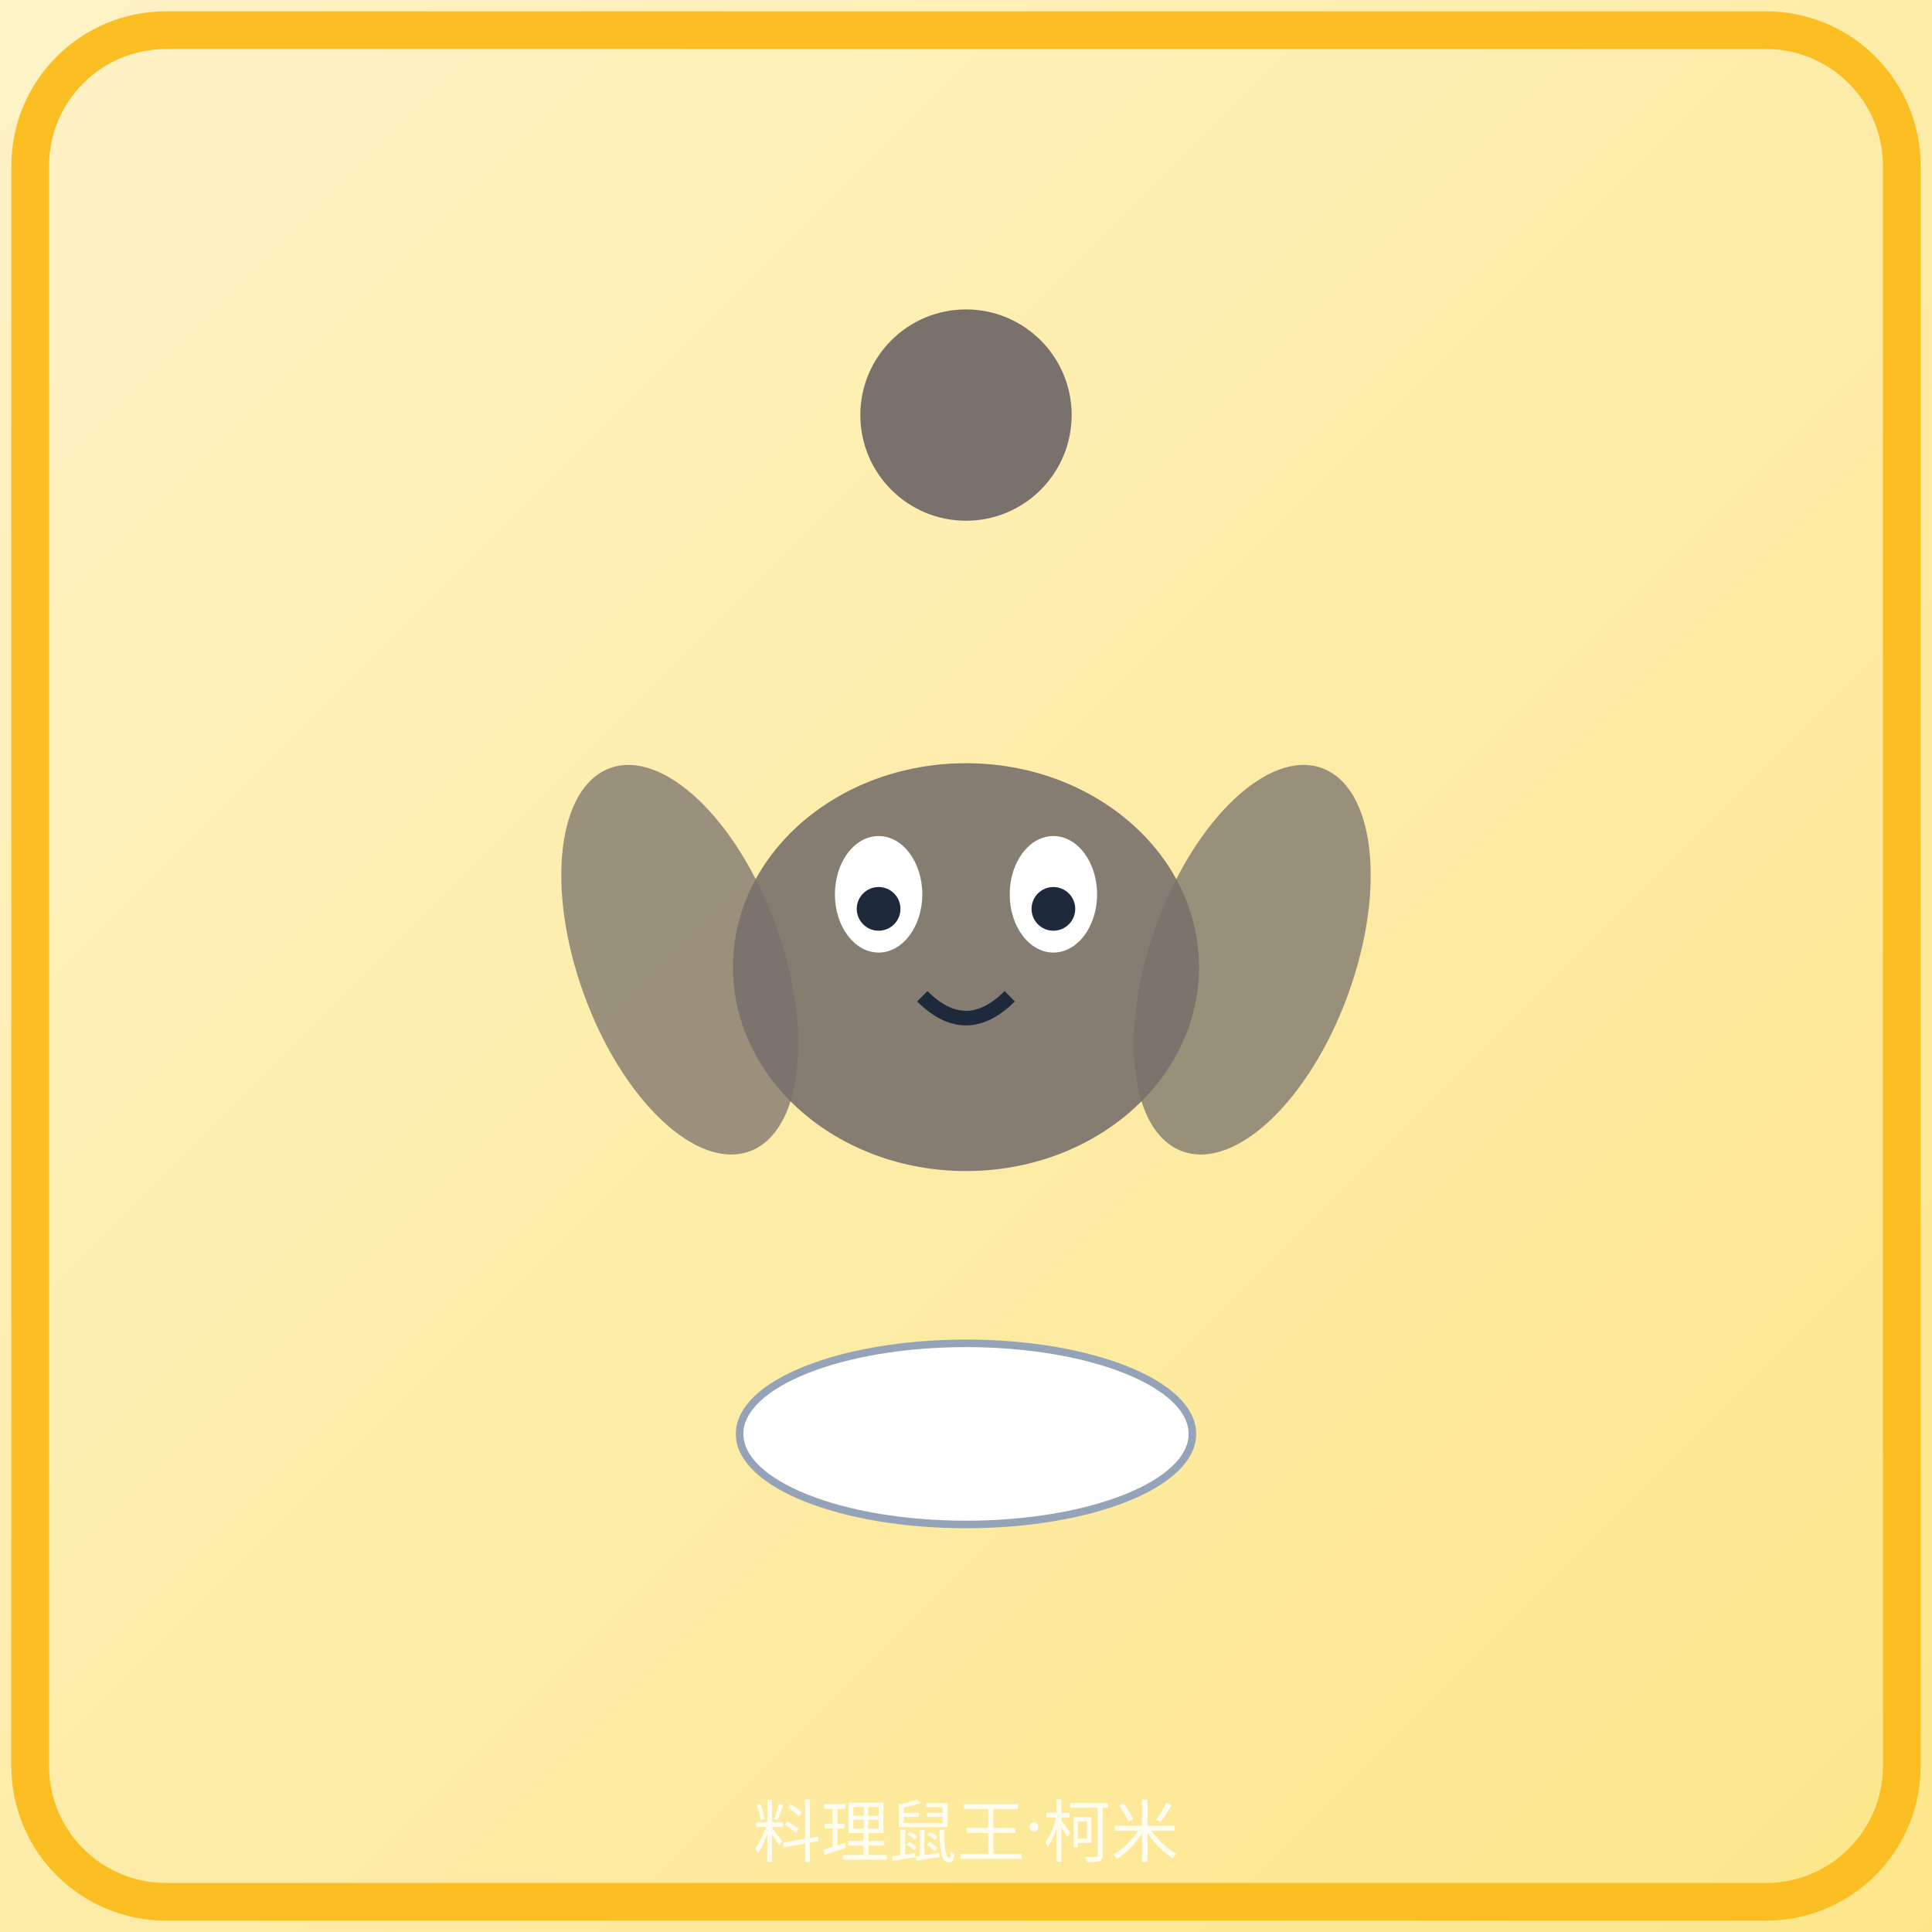
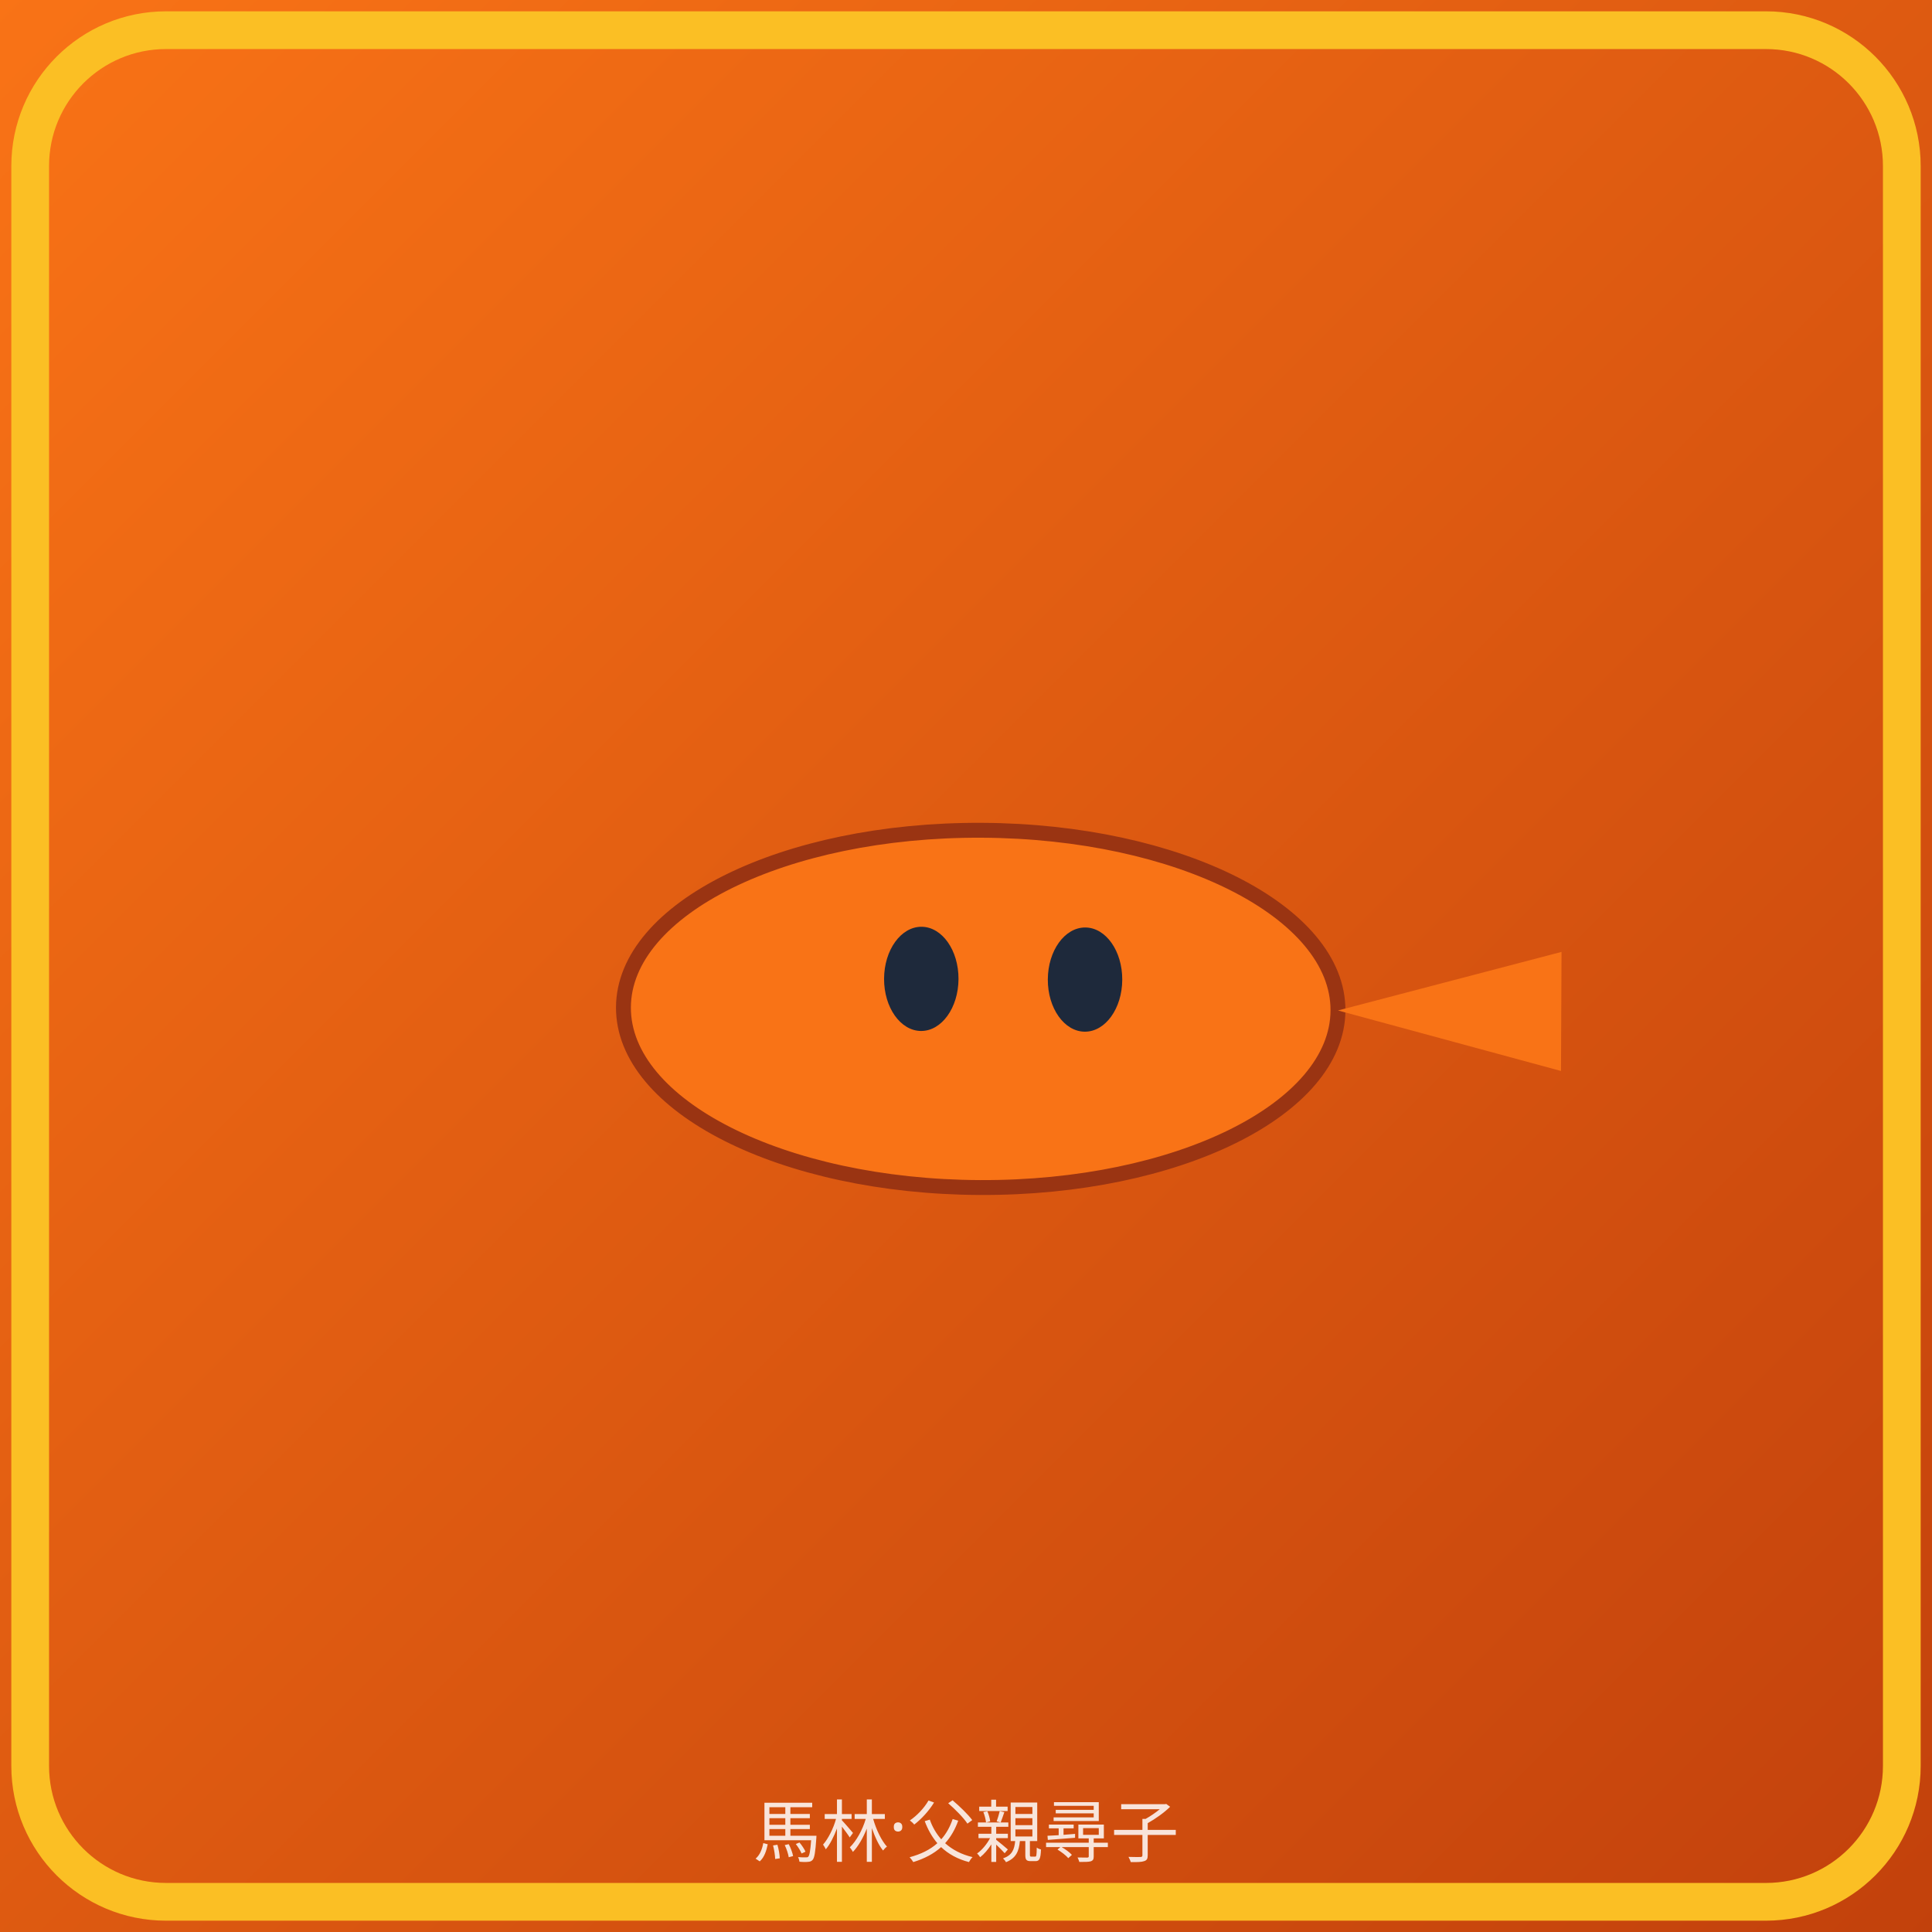
<svg xmlns="http://www.w3.org/2000/svg" viewBox="0 0 256 256" width="256" height="256">
  <defs>
    <linearGradient id="bg" x1="0%" y1="0%" x2="100%" y2="100%">
-       <stop offset="0%" stop-color="#fef3c7" />
-       <stop offset="100%" stop-color="#fde68a" />
+       <stop offset="0%" stop-color="#f97316" />
+       <stop offset="100%" stop-color="#c2410c" />
    </linearGradient>
  </defs>
  <rect width="256" height="256" fill="url(#bg)" />
-   <ellipse cx="128" cy="190" rx="30" ry="12" fill="#fff" stroke="#94a3b8" />
-   <circle cx="128" cy="55" r="14" fill="#78716c" />
-   <g transform="translate(128,118.5) scale(0.965)">
-     <ellipse cx="0" cy="10" rx="32" ry="28" fill="#78716c" opacity="0.9" />
-     <ellipse cx="-40" cy="-5" rx="14" ry="28" fill="#78716c" opacity="0.75" transform="rotate(-20)" />
-     <ellipse cx="40" cy="-5" rx="14" ry="28" fill="#78716c" opacity="0.75" transform="rotate(20)" />
-     <ellipse cx="-12" cy="0" rx="6" ry="8" fill="#fff" />
-     <ellipse cx="12" cy="0" rx="6" ry="8" fill="#fff" />
-     <circle cx="-12" cy="2" r="3" fill="#1e293b" />
-     <circle cx="12" cy="2" r="3" fill="#1e293b" />
-     <path d="M-6 14 Q0 20 6 14" fill="none" stroke="#1e293b" stroke-width="2" />
+   <g transform="translate(130,121.85) rotate(0.25) scale(0.98625)">
+     <ellipse cx="0" cy="12" rx="48" ry="24" fill="#f97316" stroke="#9a3412" stroke-width="2" />
+     <polygon points="48,12 78,4 78,20" fill="#f97316" />
+     <ellipse cx="-8" cy="8" rx="5" ry="7" fill="#1e293b" />
+     <ellipse cx="14" cy="8" rx="5" ry="7" fill="#1e293b" />
  </g>
  <rect x="4" y="4" width="248" height="248" rx="18" fill="none" stroke="#fbbf24" stroke-width="5" />
-   <text x="128" y="246" text-anchor="middle" font-family="Segoe UI,sans-serif" font-size="9" fill="#fff" opacity="0.85">料理鼠王·柯米</text>
+   <text x="128" y="246" text-anchor="middle" font-family="Segoe UI,sans-serif" font-size="9" fill="#fff" opacity="0.85">馬林·父親尋子</text>
</svg>
